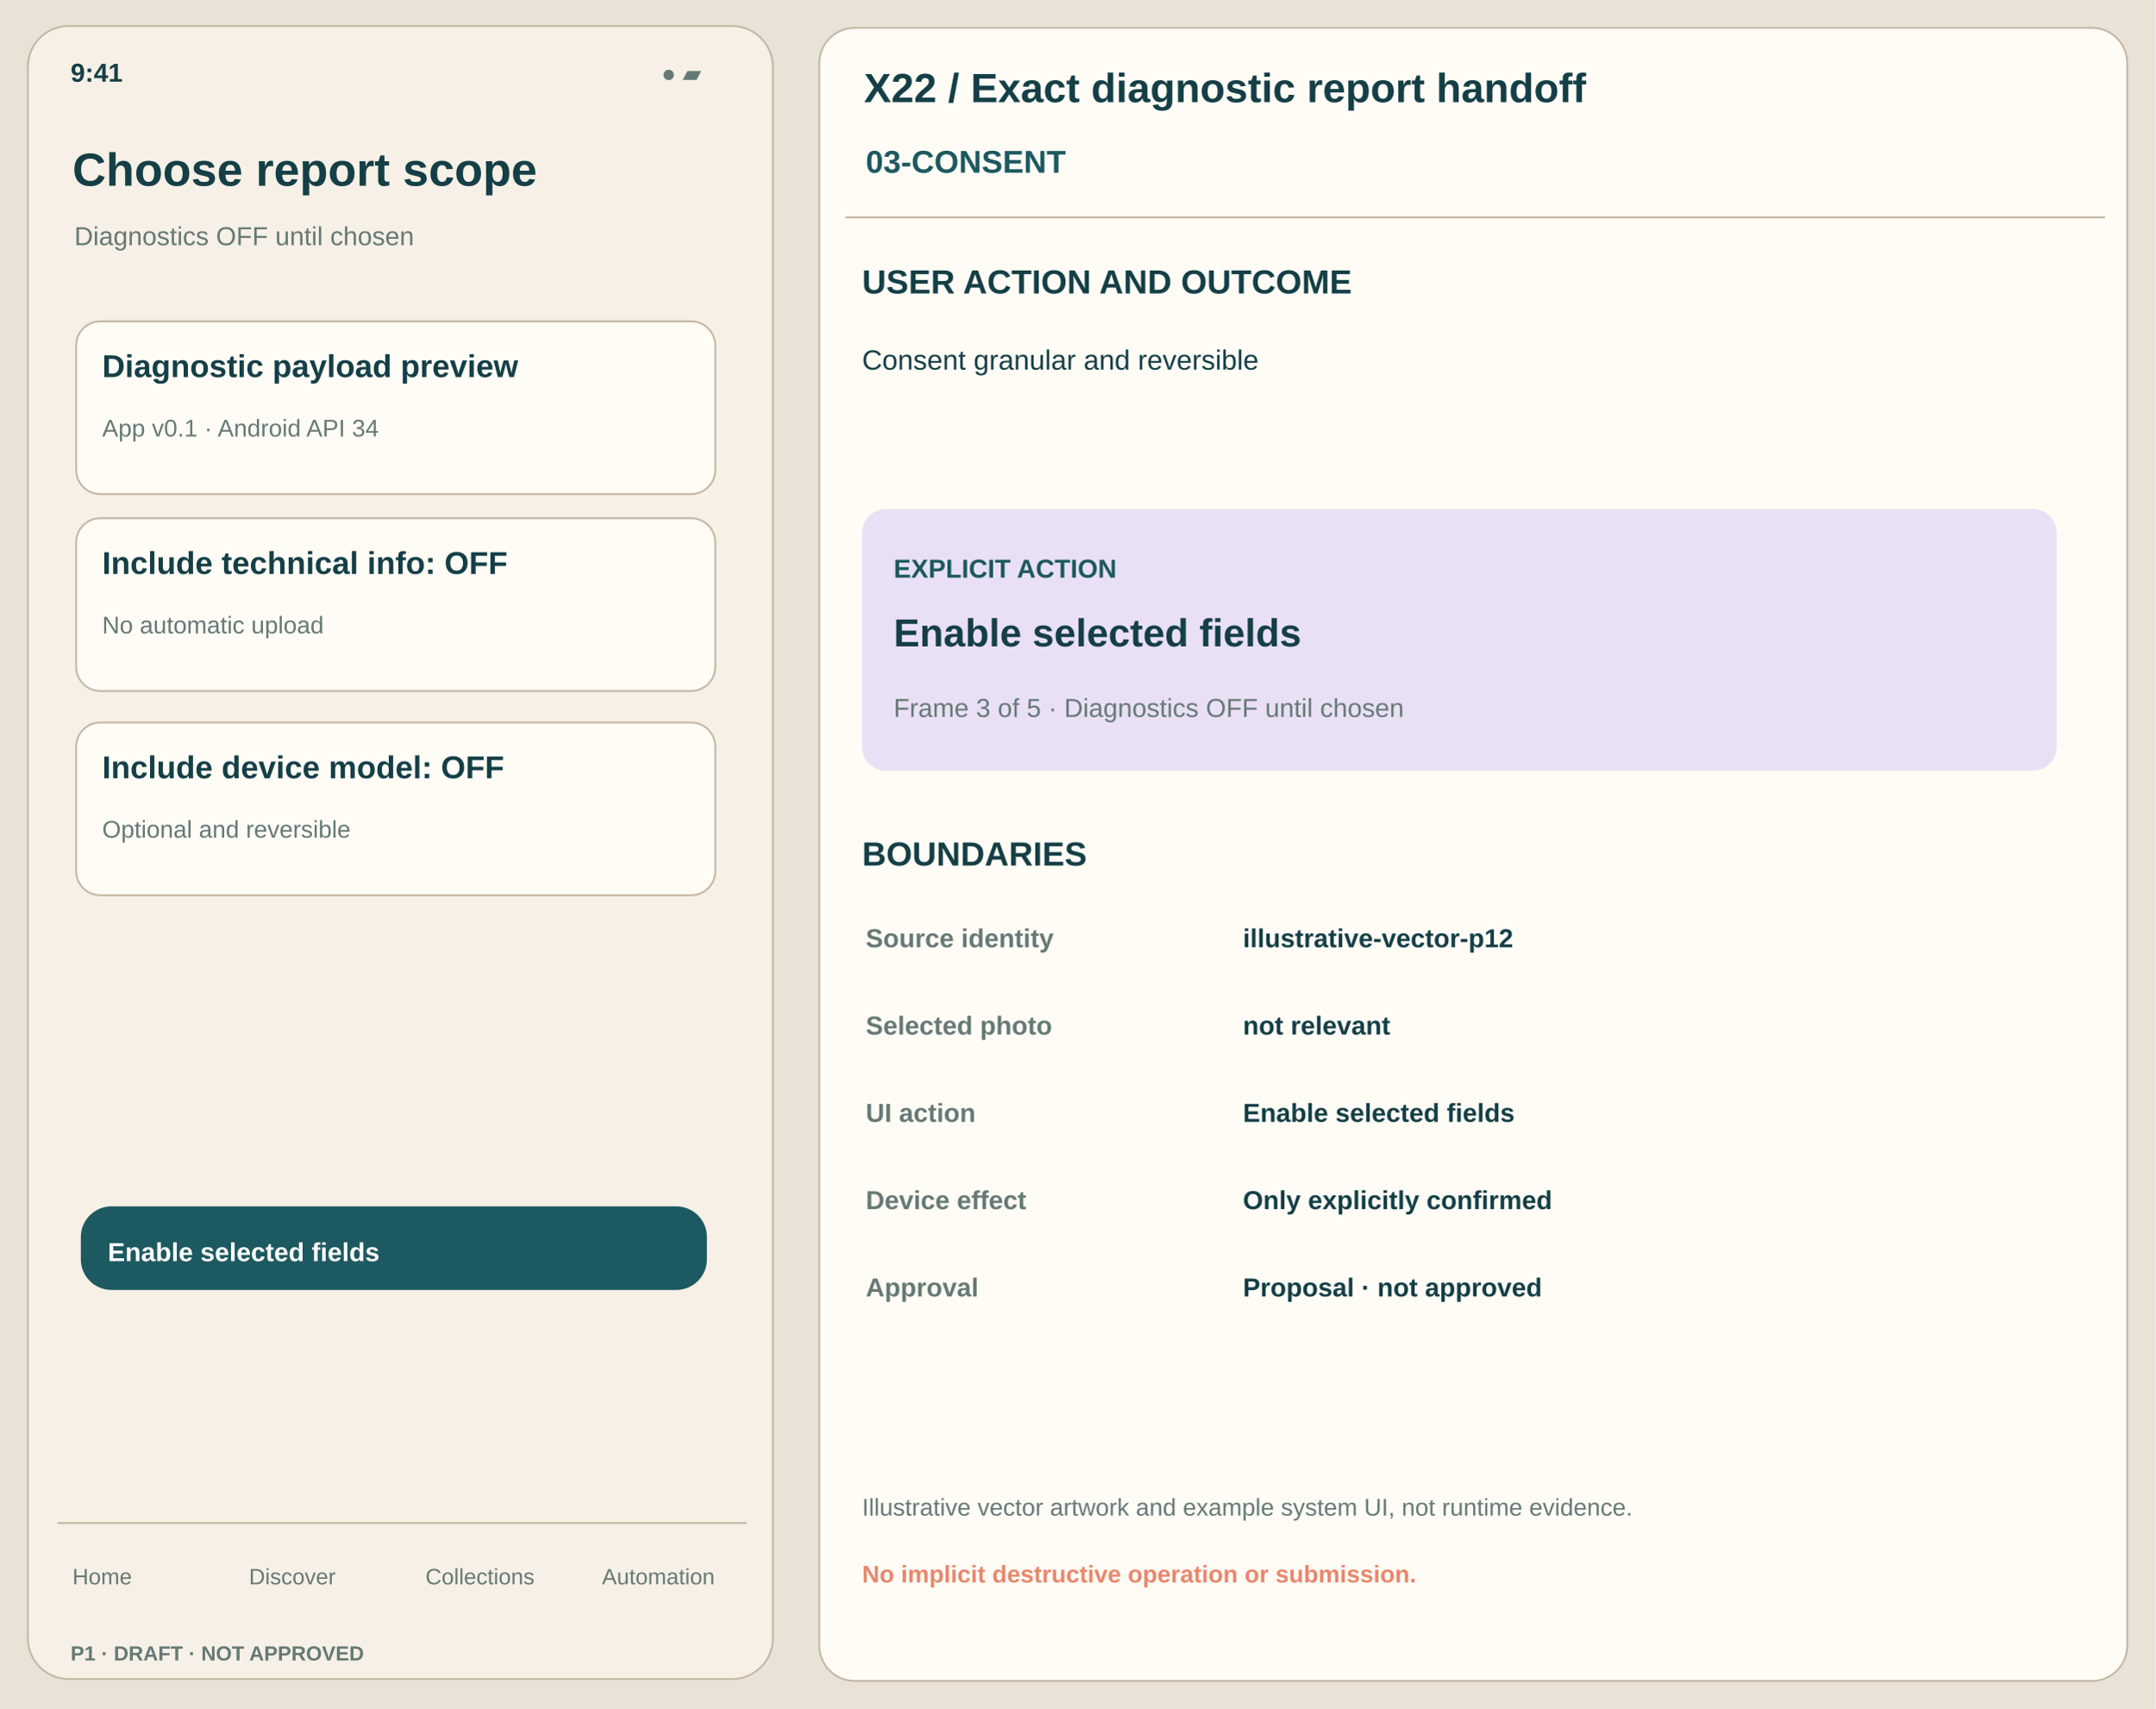
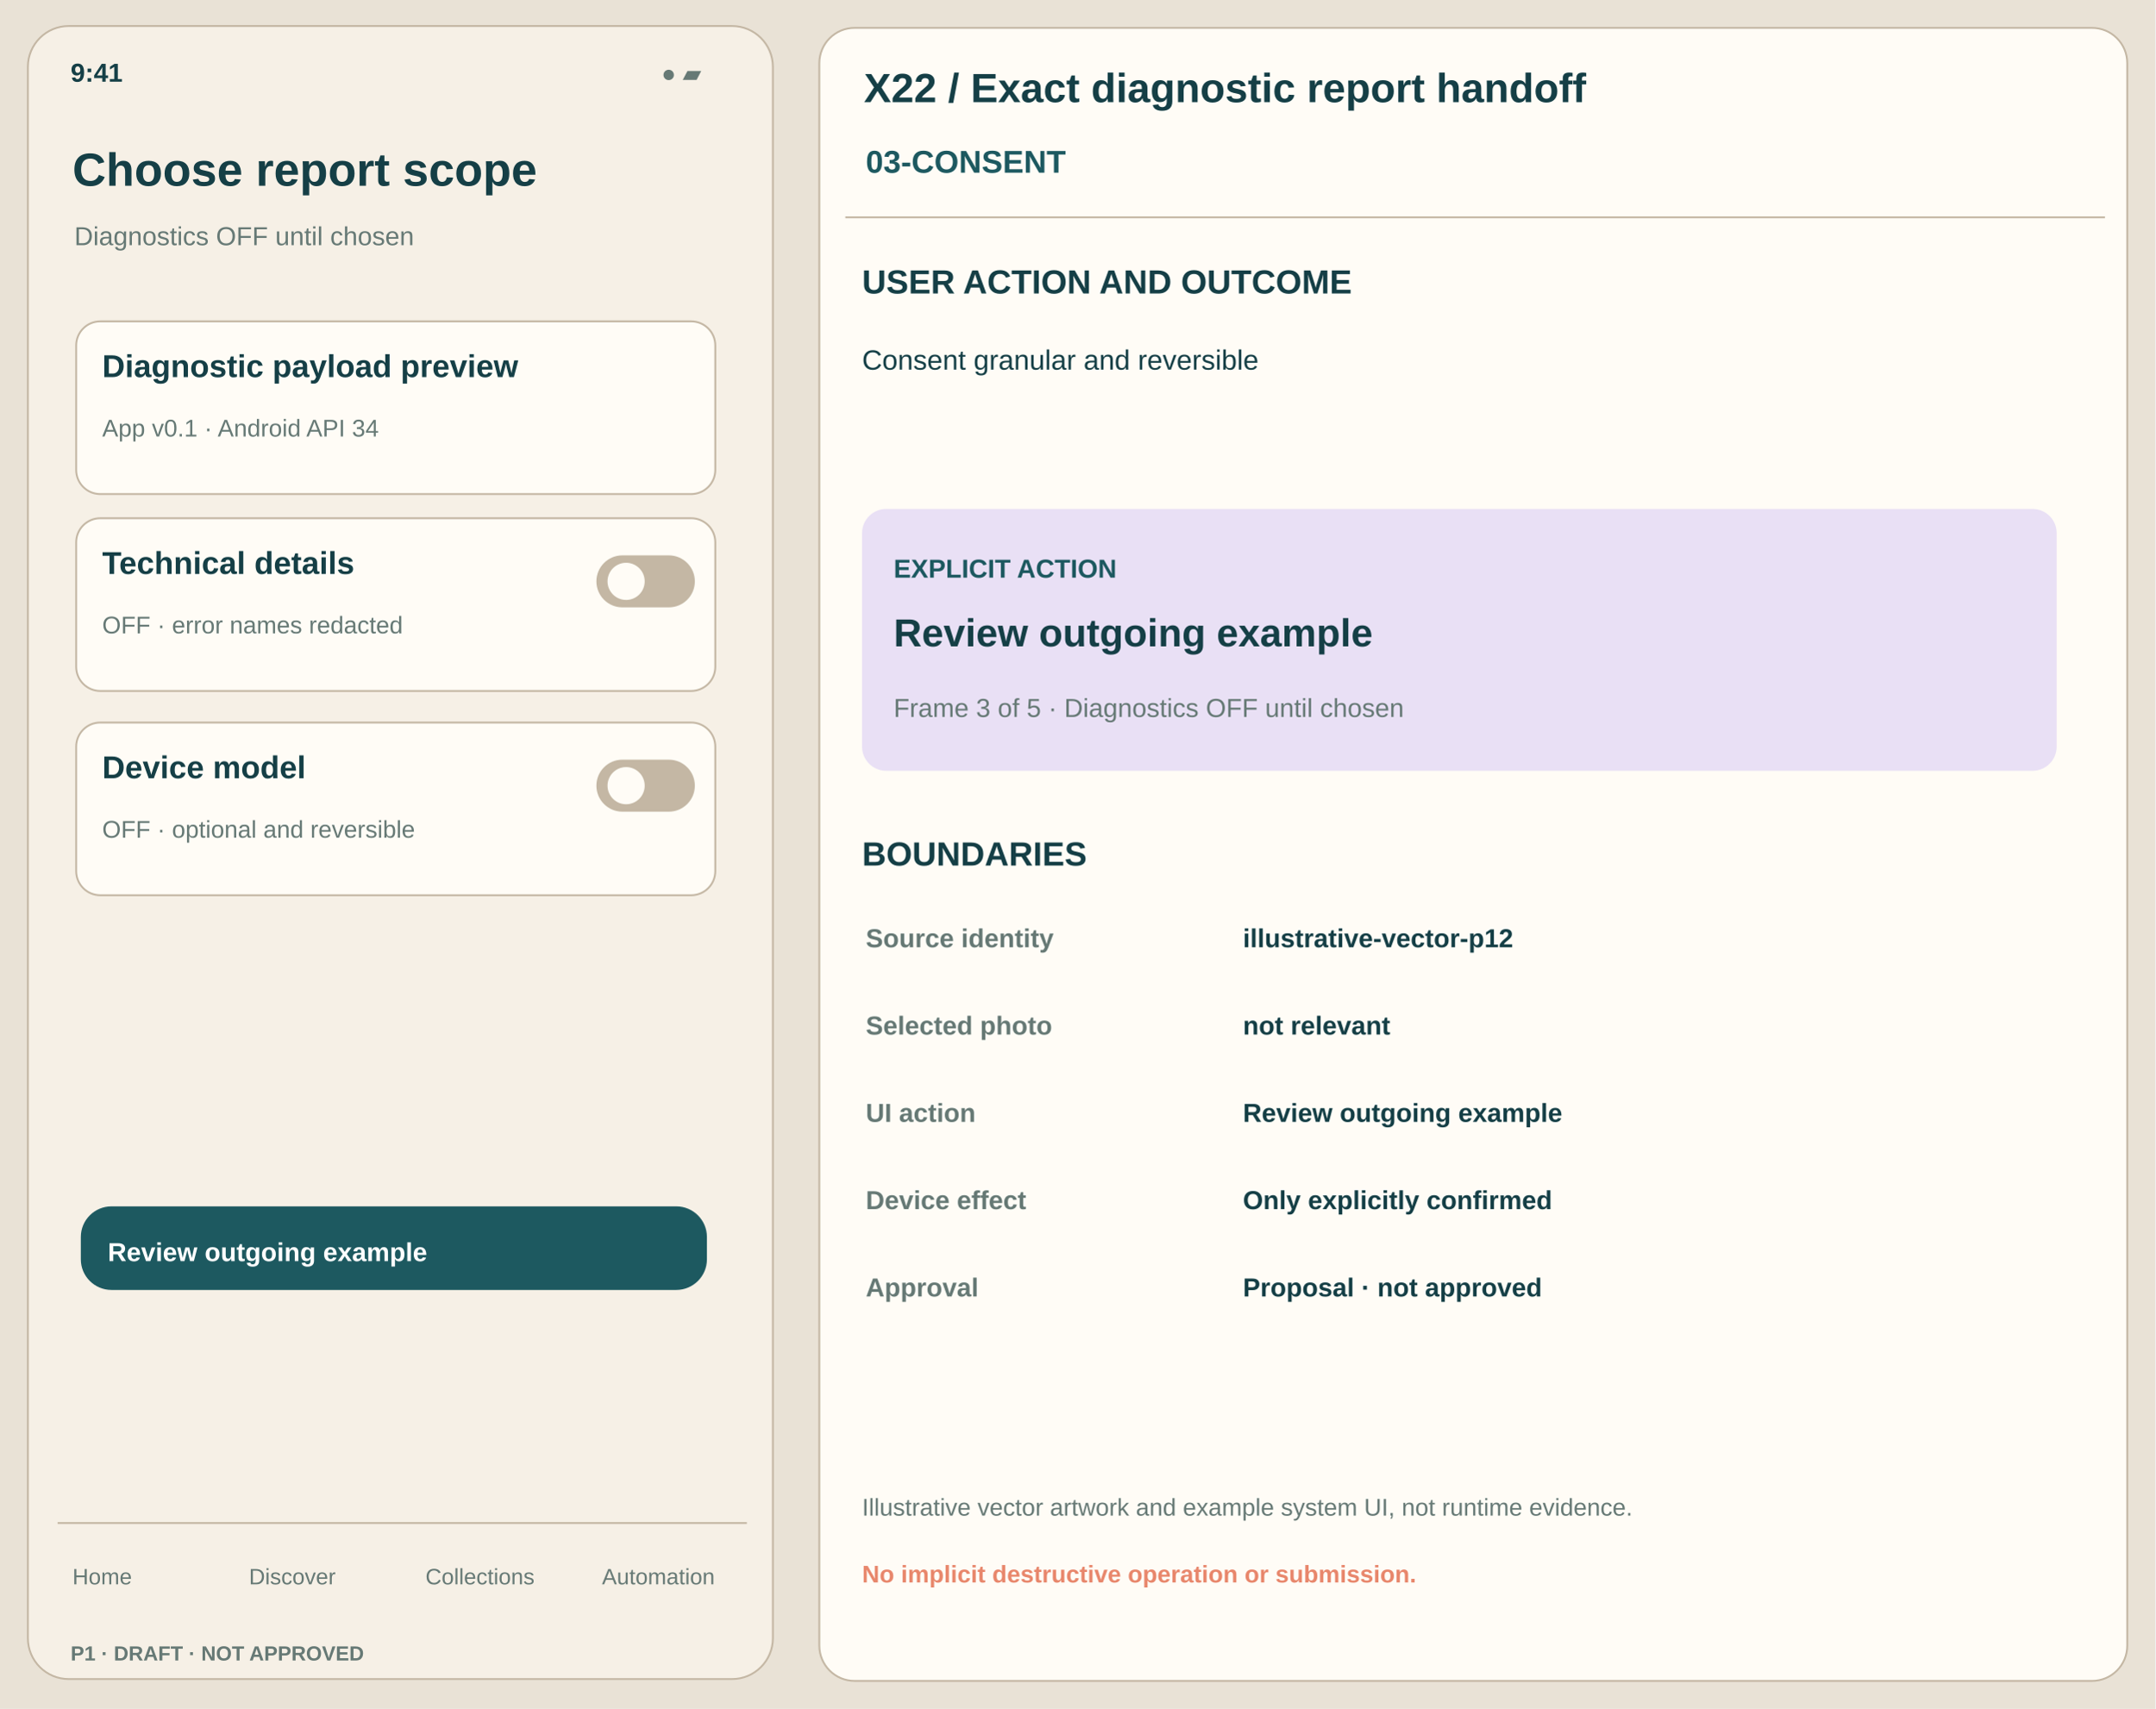
<svg xmlns="http://www.w3.org/2000/svg" width="1160" height="920" viewBox="0 0 1160 920">
  <rect x="0" y="0" width="1160" height="920" rx="0" fill="#E9E2D6" stroke="none" />
  <rect x="15" y="14" width="401" height="890" rx="22" fill="#F6F0E6" stroke="#C4B7A4" />
  <text x="38" y="44" font-family="Arial,Helvetica,sans-serif" font-size="14" font-weight="650" fill="#153F46">9:41</text>
  <text x="356" y="44" font-family="Arial,Helvetica,sans-serif" font-size="13" font-weight="450" fill="#667975">● ▰</text>
  <text x="39" y="100" font-family="Arial,Helvetica,sans-serif" font-size="25" font-weight="750" fill="#153F46">Choose report scope</text>
  <text x="40" y="132" font-family="Arial,Helvetica,sans-serif" font-size="14" font-weight="500" fill="#667975">Diagnostics OFF until chosen</text>
  <rect x="41" y="173" width="344" height="93" rx="13" fill="#FFFCF6" stroke="#C4B7A4" />
  <text x="55" y="203" font-family="Arial,Helvetica,sans-serif" font-size="17" font-weight="650" fill="#153F46">Diagnostic payload preview</text>
  <text x="55" y="235" font-family="Arial,Helvetica,sans-serif" font-size="13" font-weight="440" fill="#667975">App v0.1 · Android API 34</text>
-   <rect x="41" y="279" width="344" height="93" rx="13" fill="#FFFCF6" stroke="#C4B7A4" />
-   <text x="55" y="309" font-family="Arial,Helvetica,sans-serif" font-size="17" font-weight="650" fill="#153F46">Include technical info: OFF</text>
-   <text x="55" y="341" font-family="Arial,Helvetica,sans-serif" font-size="13" font-weight="440" fill="#667975">No automatic upload</text>
-   <rect x="41" y="389" width="344" height="93" rx="13" fill="#FFFCF6" stroke="#C4B7A4" />
-   <text x="55" y="419" font-family="Arial,Helvetica,sans-serif" font-size="17" font-weight="650" fill="#153F46">Include device model: OFF</text>
-   <text x="55" y="451" font-family="Arial,Helvetica,sans-serif" font-size="13" font-weight="440" fill="#667975">Optional and reversible</text>
+   <rect x="41" y="279" width="344" height="93" rx="13" fill="#FFFCF6" stroke="#C4B7A4" data-control="technical-details-off" data-hit-width="344" data-hit-height="93" />
+   <text x="55" y="309" font-family="Arial,Helvetica,sans-serif" font-size="17" font-weight="650" fill="#153F46">Technical details</text>
+   <text x="55" y="341" font-family="Arial,Helvetica,sans-serif" font-size="13" font-weight="440" fill="#667975">OFF · error names redacted</text>
+   <rect x="321" y="299" width="53" height="28" rx="14" fill="#C4B7A4" />
+   <circle cx="337" cy="313" r="10" fill="#FFFCF6" />
+   <rect x="41" y="389" width="344" height="93" rx="13" fill="#FFFCF6" stroke="#C4B7A4" data-control="device-model-off" data-hit-width="344" data-hit-height="93" />
+   <text x="55" y="419" font-family="Arial,Helvetica,sans-serif" font-size="17" font-weight="650" fill="#153F46">Device model</text>
+   <text x="55" y="451" font-family="Arial,Helvetica,sans-serif" font-size="13" font-weight="440" fill="#667975">OFF · optional and reversible</text>
+   <rect x="321" y="409" width="53" height="28" rx="14" fill="#C4B7A4" />
+   <circle cx="337" cy="423" r="10" fill="#FFFCF6" />
  <rect x="44" y="650" width="336" height="44" rx="16" fill="#1D5960" stroke="#1D5960" />
-   <text x="58" y="679" font-family="Arial,Helvetica,sans-serif" font-size="14" font-weight="700" fill="white">Enable selected fields</text>
+   <text x="58" y="679" font-family="Arial,Helvetica,sans-serif" font-size="14" font-weight="700" fill="white">Review outgoing example</text>
  <path d="M31 820 H402" stroke="#C4B7A4" />
  <text x="39" y="853" font-family="Arial,Helvetica,sans-serif" font-size="12" font-weight="500" fill="#667975">Home</text>
  <text x="134" y="853" font-family="Arial,Helvetica,sans-serif" font-size="12" font-weight="500" fill="#667975">Discover</text>
  <text x="229" y="853" font-family="Arial,Helvetica,sans-serif" font-size="12" font-weight="500" fill="#667975">Collections</text>
  <text x="324" y="853" font-family="Arial,Helvetica,sans-serif" font-size="12" font-weight="500" fill="#667975">Automation</text>
  <text x="38" y="894" font-family="Arial,Helvetica,sans-serif" font-size="11" font-weight="700" fill="#667975">P1 · DRAFT · NOT APPROVED</text>
  <rect x="441" y="15" width="704" height="890" rx="19" fill="#FFFCF6" stroke="#C4B7A4" />
  <text x="465" y="55" font-family="Arial,Helvetica,sans-serif" font-size="22" font-weight="750" fill="#153F46">X22 / Exact diagnostic report handoff</text>
  <text x="466" y="93" font-family="Arial,Helvetica,sans-serif" font-size="17" font-weight="700" fill="#1D5960">03-CONSENT</text>
  <path d="M455 117 H1133" stroke="#C4B7A4" />
  <text x="464" y="158" font-family="Arial,Helvetica,sans-serif" font-size="18" font-weight="700" fill="#153F46">USER ACTION AND OUTCOME</text>
  <text x="464" y="199" font-family="Arial,Helvetica,sans-serif" font-size="15" font-weight="450" fill="#153F46">Consent granular and reversible</text>
  <rect x="464" y="274" width="643" height="141" rx="13" fill="#E9E0F5" stroke="none" />
  <text x="481" y="311" font-family="Arial,Helvetica,sans-serif" font-size="14" font-weight="750" fill="#1D5960">EXPLICIT ACTION</text>
-   <text x="481" y="348" font-family="Arial,Helvetica,sans-serif" font-size="21" font-weight="700" fill="#153F46">Enable selected fields</text>
+   <text x="481" y="348" font-family="Arial,Helvetica,sans-serif" font-size="21" font-weight="700" fill="#153F46">Review outgoing example</text>
  <text x="481" y="386" font-family="Arial,Helvetica,sans-serif" font-size="14" font-weight="450" fill="#667975">Frame 3 of 5 · Diagnostics OFF until chosen</text>
  <text x="464" y="466" font-family="Arial,Helvetica,sans-serif" font-size="18" font-weight="700" fill="#153F46">BOUNDARIES</text>
  <text x="466" y="510" font-family="Arial,Helvetica,sans-serif" font-size="14" font-weight="700" fill="#667975">Source identity</text>
  <text x="669" y="510" font-family="Arial,Helvetica,sans-serif" font-size="14" font-weight="550" fill="#153F46">illustrative-vector-p12</text>
  <text x="466" y="557" font-family="Arial,Helvetica,sans-serif" font-size="14" font-weight="700" fill="#667975">Selected photo</text>
  <text x="669" y="557" font-family="Arial,Helvetica,sans-serif" font-size="14" font-weight="550" fill="#153F46">not relevant</text>
  <text x="466" y="604" font-family="Arial,Helvetica,sans-serif" font-size="14" font-weight="700" fill="#667975">UI action</text>
-   <text x="669" y="604" font-family="Arial,Helvetica,sans-serif" font-size="14" font-weight="550" fill="#153F46">Enable selected fields</text>
+   <text x="669" y="604" font-family="Arial,Helvetica,sans-serif" font-size="14" font-weight="550" fill="#153F46">Review outgoing example</text>
  <text x="466" y="651" font-family="Arial,Helvetica,sans-serif" font-size="14" font-weight="700" fill="#667975">Device effect</text>
  <text x="669" y="651" font-family="Arial,Helvetica,sans-serif" font-size="14" font-weight="550" fill="#153F46">Only explicitly confirmed</text>
  <text x="466" y="698" font-family="Arial,Helvetica,sans-serif" font-size="14" font-weight="700" fill="#667975">Approval</text>
  <text x="669" y="698" font-family="Arial,Helvetica,sans-serif" font-size="14" font-weight="550" fill="#153F46">Proposal · not approved</text>
  <text x="464" y="816" font-family="Arial,Helvetica,sans-serif" font-size="13" font-weight="450" fill="#667975">Illustrative vector artwork and example system UI, not runtime evidence.</text>
  <text x="464" y="852" font-family="Arial,Helvetica,sans-serif" font-size="13" font-weight="650" fill="#E8876C">No implicit destructive operation or submission.</text>
</svg>
